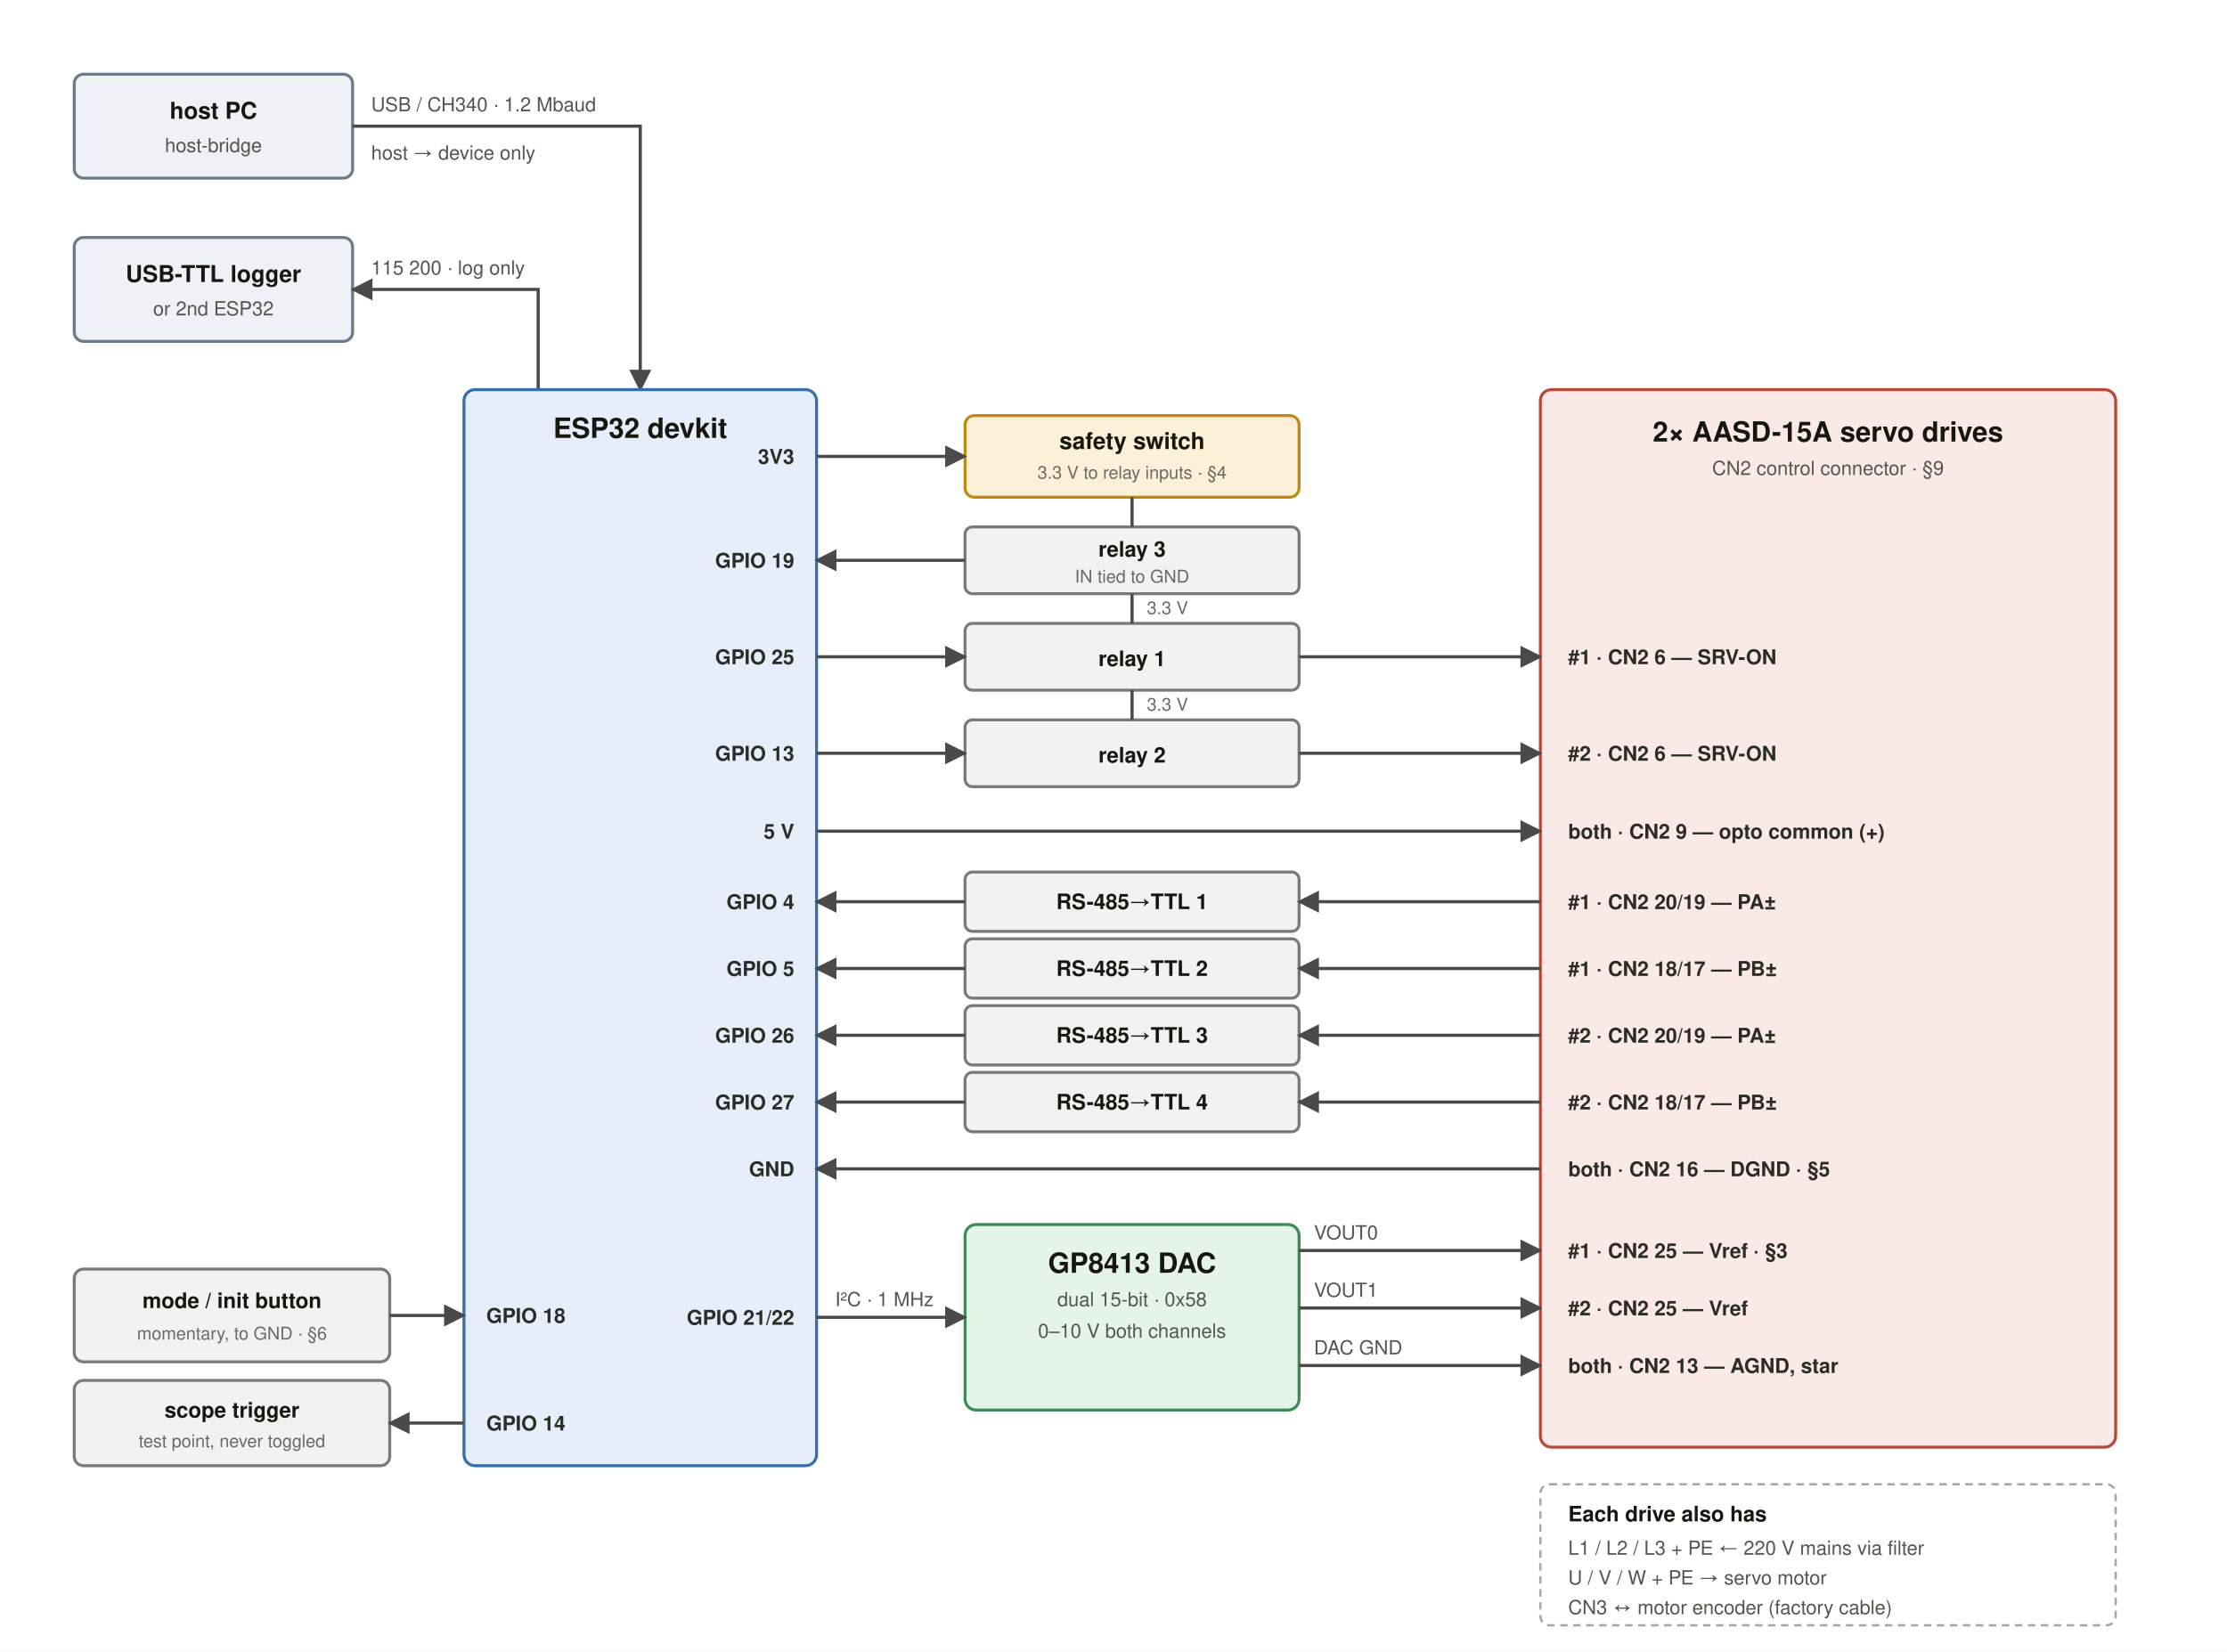
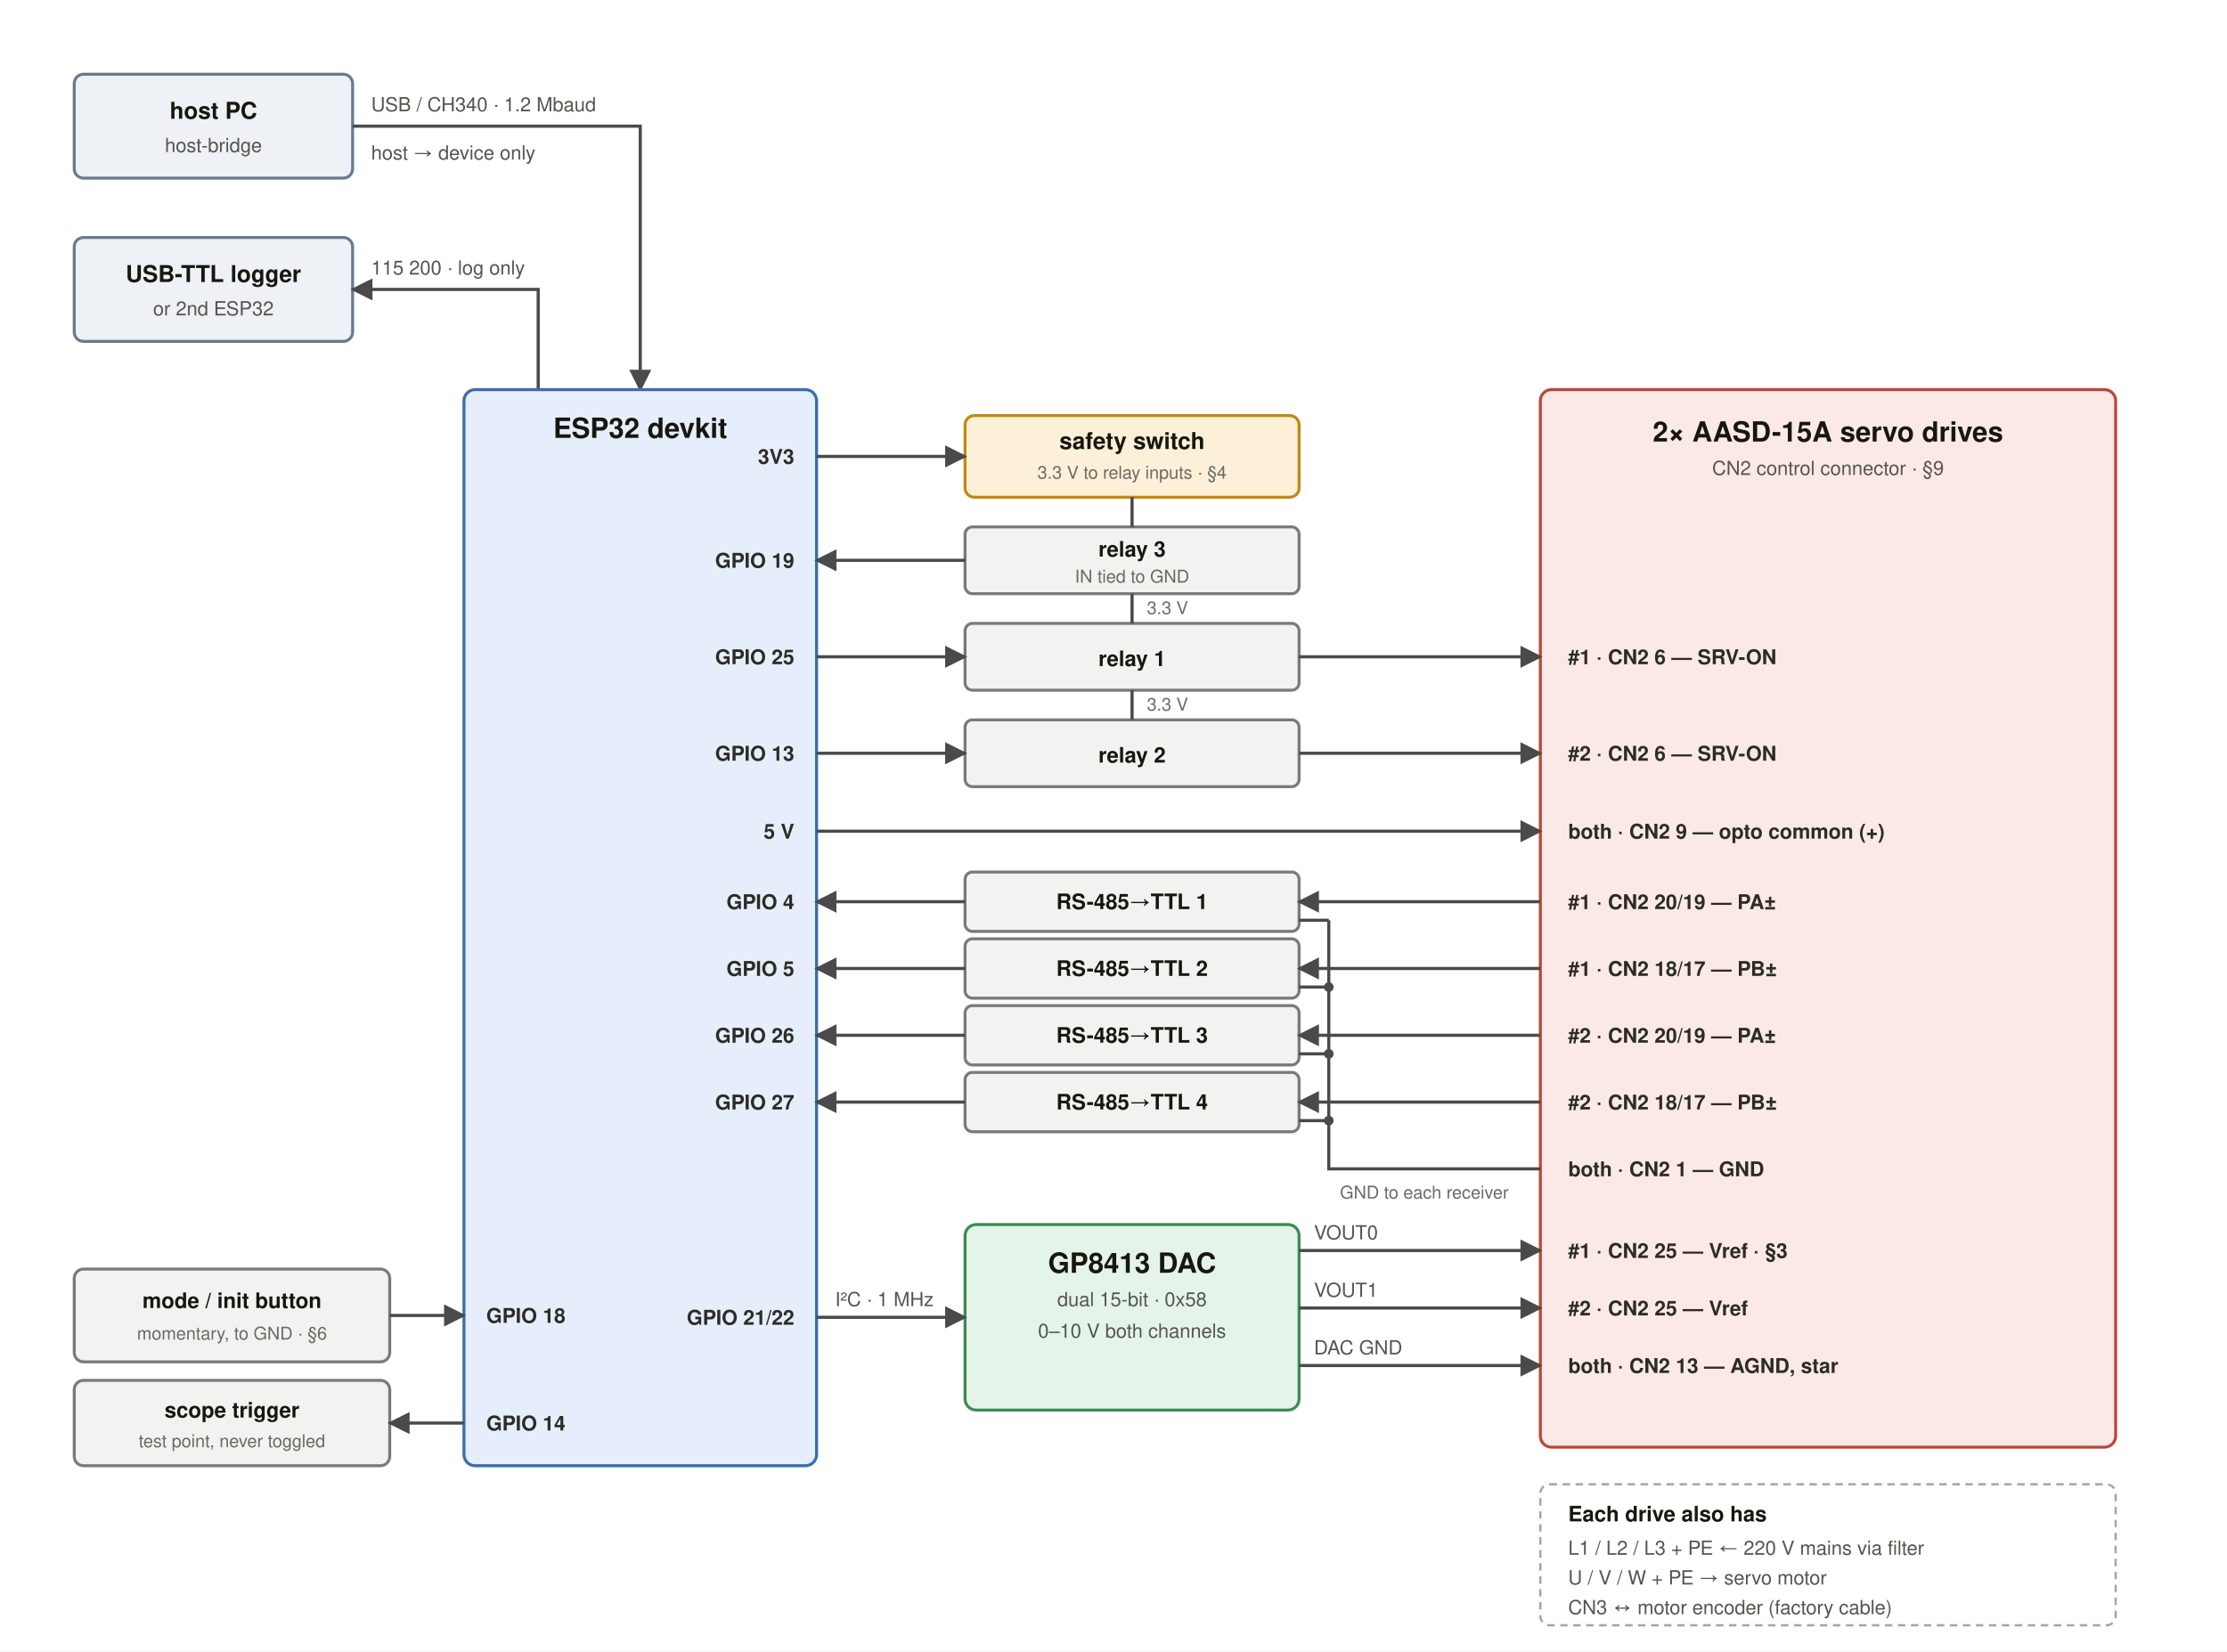
<svg xmlns="http://www.w3.org/2000/svg" viewBox="0 0 1200 890" width="1200" height="890" role="img" aria-label="Connection map of the irTactile belt controller. Left column: host PC and USB-TTL logger feeding an ESP32 devkit. Middle column: a safety switch feeding three relay boards, four RS-485 to TTL line receivers, and a GP8413 DAC. Right column: the two AASD-15A drives' CN2 connector. Each row is one wire, labelled with the ESP32 pin on the left and the drive CN2 pin on the right.">
  <style>
    .bg      { fill: #ffffff; }
    .wire    { fill: none; stroke: #4a4a4a; stroke-width: 1.7; }
    .head    { fill: #4a4a4a; }
    .box     { stroke-width: 1.6; }
    .b-host  { fill: #eef1f5; stroke: #6b7a8d; }
    .b-mcu   { fill: #e6eefb; stroke: #3a6ea8; }
    .b-dac   { fill: #e4f4e9; stroke: #3d8b56; }
    .b-drive { fill: #fbe9e7; stroke: #b8483a; }
    .b-safe  { fill: #fdf0d9; stroke: #c08a12; }
    .b-aux   { fill: #f2f2f0; stroke: #7a7a76; }
    .b-note  { fill: none; stroke: #a5a59c; stroke-width: 1.2; stroke-dasharray: 4 3; }
    .t       { fill: #17170f; font-family: "Segoe UI", Helvetica, Arial, sans-serif; }
    .h1      { font-size: 15px; font-weight: 600; }
    .h2      { font-size: 12.5px; font-weight: 600; }
    .h3      { font-size: 11.5px; font-weight: 600; }
    .pin     { font-size: 11px; font-weight: 600; fill: #2c2c26; }
    .sub     { font-size: 10.5px; fill: #55554e; }
    .tiny    { font-size: 9.5px; fill: #6a6a62; }
    @media (prefers-color-scheme: dark) {
      .bg      { fill: #17170f; }
      .wire    { stroke: #a8a89e; }
      .head    { fill: #a8a89e; }
      .b-host  { fill: #23262b; stroke: #8896a6; }
      .b-mcu   { fill: #1b2838; stroke: #6ea0d8; }
      .b-dac   { fill: #172c1f; stroke: #63b57e; }
      .b-drive { fill: #331d1a; stroke: #d97a68; }
      .b-safe  { fill: #322813; stroke: #d9ac3c; }
      .b-aux   { fill: #26261f; stroke: #8f8f86; }
      .b-note  { stroke: #6f6f66; }
      .t       { fill: #f0eee6; }
      .pin     { fill: #ded9cb; }
      .sub     { fill: #b0aea4; }
      .tiny    { fill: #97958c; }
    }
  </style>
  <defs>
    <marker id="a" viewBox="0 0 10 10" refX="9" refY="5" markerWidth="7" markerHeight="7" orient="auto-start-reverse">
      <path class="head" d="M 0 0 L 10 5 L 0 10 z" />
    </marker>
  </defs>
  <rect class="bg" x="0" y="0" width="1200" height="890" />
  <rect class="box b-host" x="40" y="40" width="150" height="56" rx="5" />
  <text class="t h2" x="115" y="64" text-anchor="middle">host PC</text>
  <text class="t sub" x="115" y="82" text-anchor="middle">host-bridge</text>
  <rect class="box b-host" x="40" y="128" width="150" height="56" rx="5" />
  <text class="t h2" x="115" y="152" text-anchor="middle">USB-TTL logger</text>
  <text class="t sub" x="115" y="170" text-anchor="middle">or 2nd ESP32</text>
  <path class="wire" marker-end="url(#a)" d="M 190 68 L 345 68 L 345 210" />
  <text class="t sub" x="200" y="60">USB / CH340 · 1.2 Mbaud</text>
  <text class="t sub" x="200" y="86">host → device only</text>
  <path class="wire" marker-end="url(#a)" d="M 290 210 L 290 156 L 190 156" />
  <text class="t sub" x="200" y="148">115 200 · log only</text>
  <rect class="box b-mcu" x="250" y="210" width="190" height="580" rx="6" />
  <text class="t h1" x="345" y="236" text-anchor="middle">ESP32 devkit</text>
  <text class="t pin" x="428" y="250" text-anchor="end">3V3</text>
  <text class="t pin" x="428" y="306" text-anchor="end">GPIO 19</text>
  <text class="t pin" x="428" y="358" text-anchor="end">GPIO 25</text>
  <text class="t pin" x="428" y="410" text-anchor="end">GPIO 13</text>
  <text class="t pin" x="428" y="452" text-anchor="end">5 V</text>
  <text class="t pin" x="428" y="490" text-anchor="end">GPIO 4</text>
  <text class="t pin" x="428" y="526" text-anchor="end">GPIO 5</text>
  <text class="t pin" x="428" y="562" text-anchor="end">GPIO 26</text>
  <text class="t pin" x="428" y="598" text-anchor="end">GPIO 27</text>
-   <text class="t pin" x="428" y="634" text-anchor="end">GND</text>
  <text class="t pin" x="428" y="714" text-anchor="end">GPIO 21/22</text>
  <text class="t pin" x="262" y="713">GPIO 18</text>
  <text class="t pin" x="262" y="771">GPIO 14</text>
  <rect class="box b-safe" x="520" y="224" width="180" height="44" rx="5" />
  <text class="t h2" x="610" y="242" text-anchor="middle">safety switch</text>
  <text class="t tiny" x="610" y="258" text-anchor="middle">3.3 V to relay inputs · §4</text>
  <rect class="box b-aux" x="520" y="284" width="180" height="36" rx="4" />
  <text class="t h3" x="610" y="300" text-anchor="middle">relay 3</text>
  <text class="t tiny" x="610" y="314" text-anchor="middle">IN tied to GND</text>
  <rect class="box b-aux" x="520" y="336" width="180" height="36" rx="4" />
  <text class="t h3" x="610" y="359" text-anchor="middle">relay 1</text>
  <rect class="box b-aux" x="520" y="388" width="180" height="36" rx="4" />
  <text class="t h3" x="610" y="411" text-anchor="middle">relay 2</text>
  <path class="wire" d="M 610 268 L 610 284" />
  <path class="wire" d="M 610 320 L 610 336" />
  <path class="wire" d="M 610 372 L 610 388" />
  <text class="t tiny" x="618" y="331">3.3 V</text>
  <text class="t tiny" x="618" y="383">3.3 V</text>
  <rect class="box b-aux" x="520" y="470" width="180" height="32" rx="4" />
  <text class="t h3" x="610" y="490" text-anchor="middle">RS-485→TTL 1</text>
  <rect class="box b-aux" x="520" y="506" width="180" height="32" rx="4" />
  <text class="t h3" x="610" y="526" text-anchor="middle">RS-485→TTL 2</text>
  <rect class="box b-aux" x="520" y="542" width="180" height="32" rx="4" />
  <text class="t h3" x="610" y="562" text-anchor="middle">RS-485→TTL 3</text>
  <rect class="box b-aux" x="520" y="578" width="180" height="32" rx="4" />
  <text class="t h3" x="610" y="598" text-anchor="middle">RS-485→TTL 4</text>
  <rect class="box b-dac" x="520" y="660" width="180" height="100" rx="6" />
  <text class="t h1" x="610" y="686" text-anchor="middle">GP8413 DAC</text>
  <text class="t sub" x="610" y="704" text-anchor="middle">dual 15-bit · 0x58</text>
  <text class="t sub" x="610" y="721" text-anchor="middle">0–10 V both channels</text>
  <rect class="box b-drive" x="830" y="210" width="310" height="570" rx="6" />
  <text class="t h1" x="985" y="238" text-anchor="middle">2× AASD-15A servo drives</text>
  <text class="t sub" x="985" y="256" text-anchor="middle">CN2 control connector · §9</text>
  <text class="t pin" x="845" y="358">#1 · CN2 6 — SRV-ON</text>
  <text class="t pin" x="845" y="410">#2 · CN2 6 — SRV-ON</text>
  <text class="t pin" x="845" y="452">both · CN2 9 — opto common (+)</text>
  <text class="t pin" x="845" y="490">#1 · CN2 20/19 — PA±</text>
  <text class="t pin" x="845" y="526">#1 · CN2 18/17 — PB±</text>
  <text class="t pin" x="845" y="562">#2 · CN2 20/19 — PA±</text>
  <text class="t pin" x="845" y="598">#2 · CN2 18/17 — PB±</text>
-   <text class="t pin" x="845" y="634">both · CN2 16 — DGND · §5</text>
+   <text class="t pin" x="845" y="634">both · CN2 1 — GND</text>
  <text class="t pin" x="845" y="678">#1 · CN2 25 — Vref · §3</text>
  <text class="t pin" x="845" y="709">#2 · CN2 25 — Vref</text>
  <text class="t pin" x="845" y="740">both · CN2 13 — AGND, star</text>
  <path class="wire" marker-end="url(#a)" d="M 440 246 L 520 246" />
  <path class="wire" marker-end="url(#a)" d="M 520 302 L 440 302" />
  <path class="wire" marker-end="url(#a)" d="M 440 354 L 520 354" />
  <path class="wire" marker-end="url(#a)" d="M 700 354 L 830 354" />
  <path class="wire" marker-end="url(#a)" d="M 440 406 L 520 406" />
  <path class="wire" marker-end="url(#a)" d="M 700 406 L 830 406" />
  <path class="wire" marker-end="url(#a)" d="M 440 448 L 830 448" />
  <path class="wire" marker-end="url(#a)" d="M 830 486 L 700 486" />
  <path class="wire" marker-end="url(#a)" d="M 520 486 L 440 486" />
  <path class="wire" marker-end="url(#a)" d="M 830 522 L 700 522" />
  <path class="wire" marker-end="url(#a)" d="M 520 522 L 440 522" />
  <path class="wire" marker-end="url(#a)" d="M 830 558 L 700 558" />
  <path class="wire" marker-end="url(#a)" d="M 520 558 L 440 558" />
  <path class="wire" marker-end="url(#a)" d="M 830 594 L 700 594" />
  <path class="wire" marker-end="url(#a)" d="M 520 594 L 440 594" />
-   <path class="wire" marker-end="url(#a)" d="M 830 630 L 440 630" />
+   <path class="wire" d="M 830 630 L 716 630 L 716 496" />
+   <path class="wire" d="M 716 496 L 700 496 M 716 532 L 700 532 M 716 568 L 700 568 M 716 604 L 700 604" />
+   <circle class="head" cx="716" cy="532" r="2.6" />
+   <circle class="head" cx="716" cy="568" r="2.6" />
+   <circle class="head" cx="716" cy="604" r="2.6" />
+   <text class="t tiny" x="722" y="646">GND to each receiver</text>
  <path class="wire" marker-end="url(#a)" d="M 440 710 L 520 710" />
  <path class="wire" marker-end="url(#a)" d="M 700 674 L 830 674" />
  <path class="wire" marker-end="url(#a)" d="M 700 705 L 830 705" />
  <path class="wire" marker-end="url(#a)" d="M 700 736 L 830 736" />
  <text class="t sub" x="708" y="668">VOUT0</text>
  <text class="t sub" x="708" y="699">VOUT1</text>
  <text class="t sub" x="708" y="730">DAC GND</text>
  <text class="t sub" x="450" y="704">I²C · 1 MHz</text>
  <rect class="box b-aux" x="40" y="684" width="170" height="50" rx="5" />
  <text class="t h3" x="125" y="705" text-anchor="middle">mode / init button</text>
  <text class="t tiny" x="125" y="722" text-anchor="middle">momentary, to GND · §6</text>
  <path class="wire" marker-end="url(#a)" d="M 210 709 L 250 709" />
  <rect class="box b-aux" x="40" y="744" width="170" height="46" rx="5" />
  <text class="t h3" x="125" y="764" text-anchor="middle">scope trigger</text>
  <text class="t tiny" x="125" y="780" text-anchor="middle">test point, never toggled</text>
  <path class="wire" marker-end="url(#a)" d="M 250 767 L 210 767" />
  <rect class="b-note" x="830" y="800" width="310" height="76" rx="5" />
  <text class="t h3" x="845" y="820">Each drive also has</text>
  <text class="t sub" x="845" y="838">L1 / L2 / L3 + PE ← 220 V mains via filter</text>
  <text class="t sub" x="845" y="854">U / V / W + PE → servo motor</text>
  <text class="t sub" x="845" y="870">CN3 ↔ motor encoder (factory cable)</text>
</svg>
